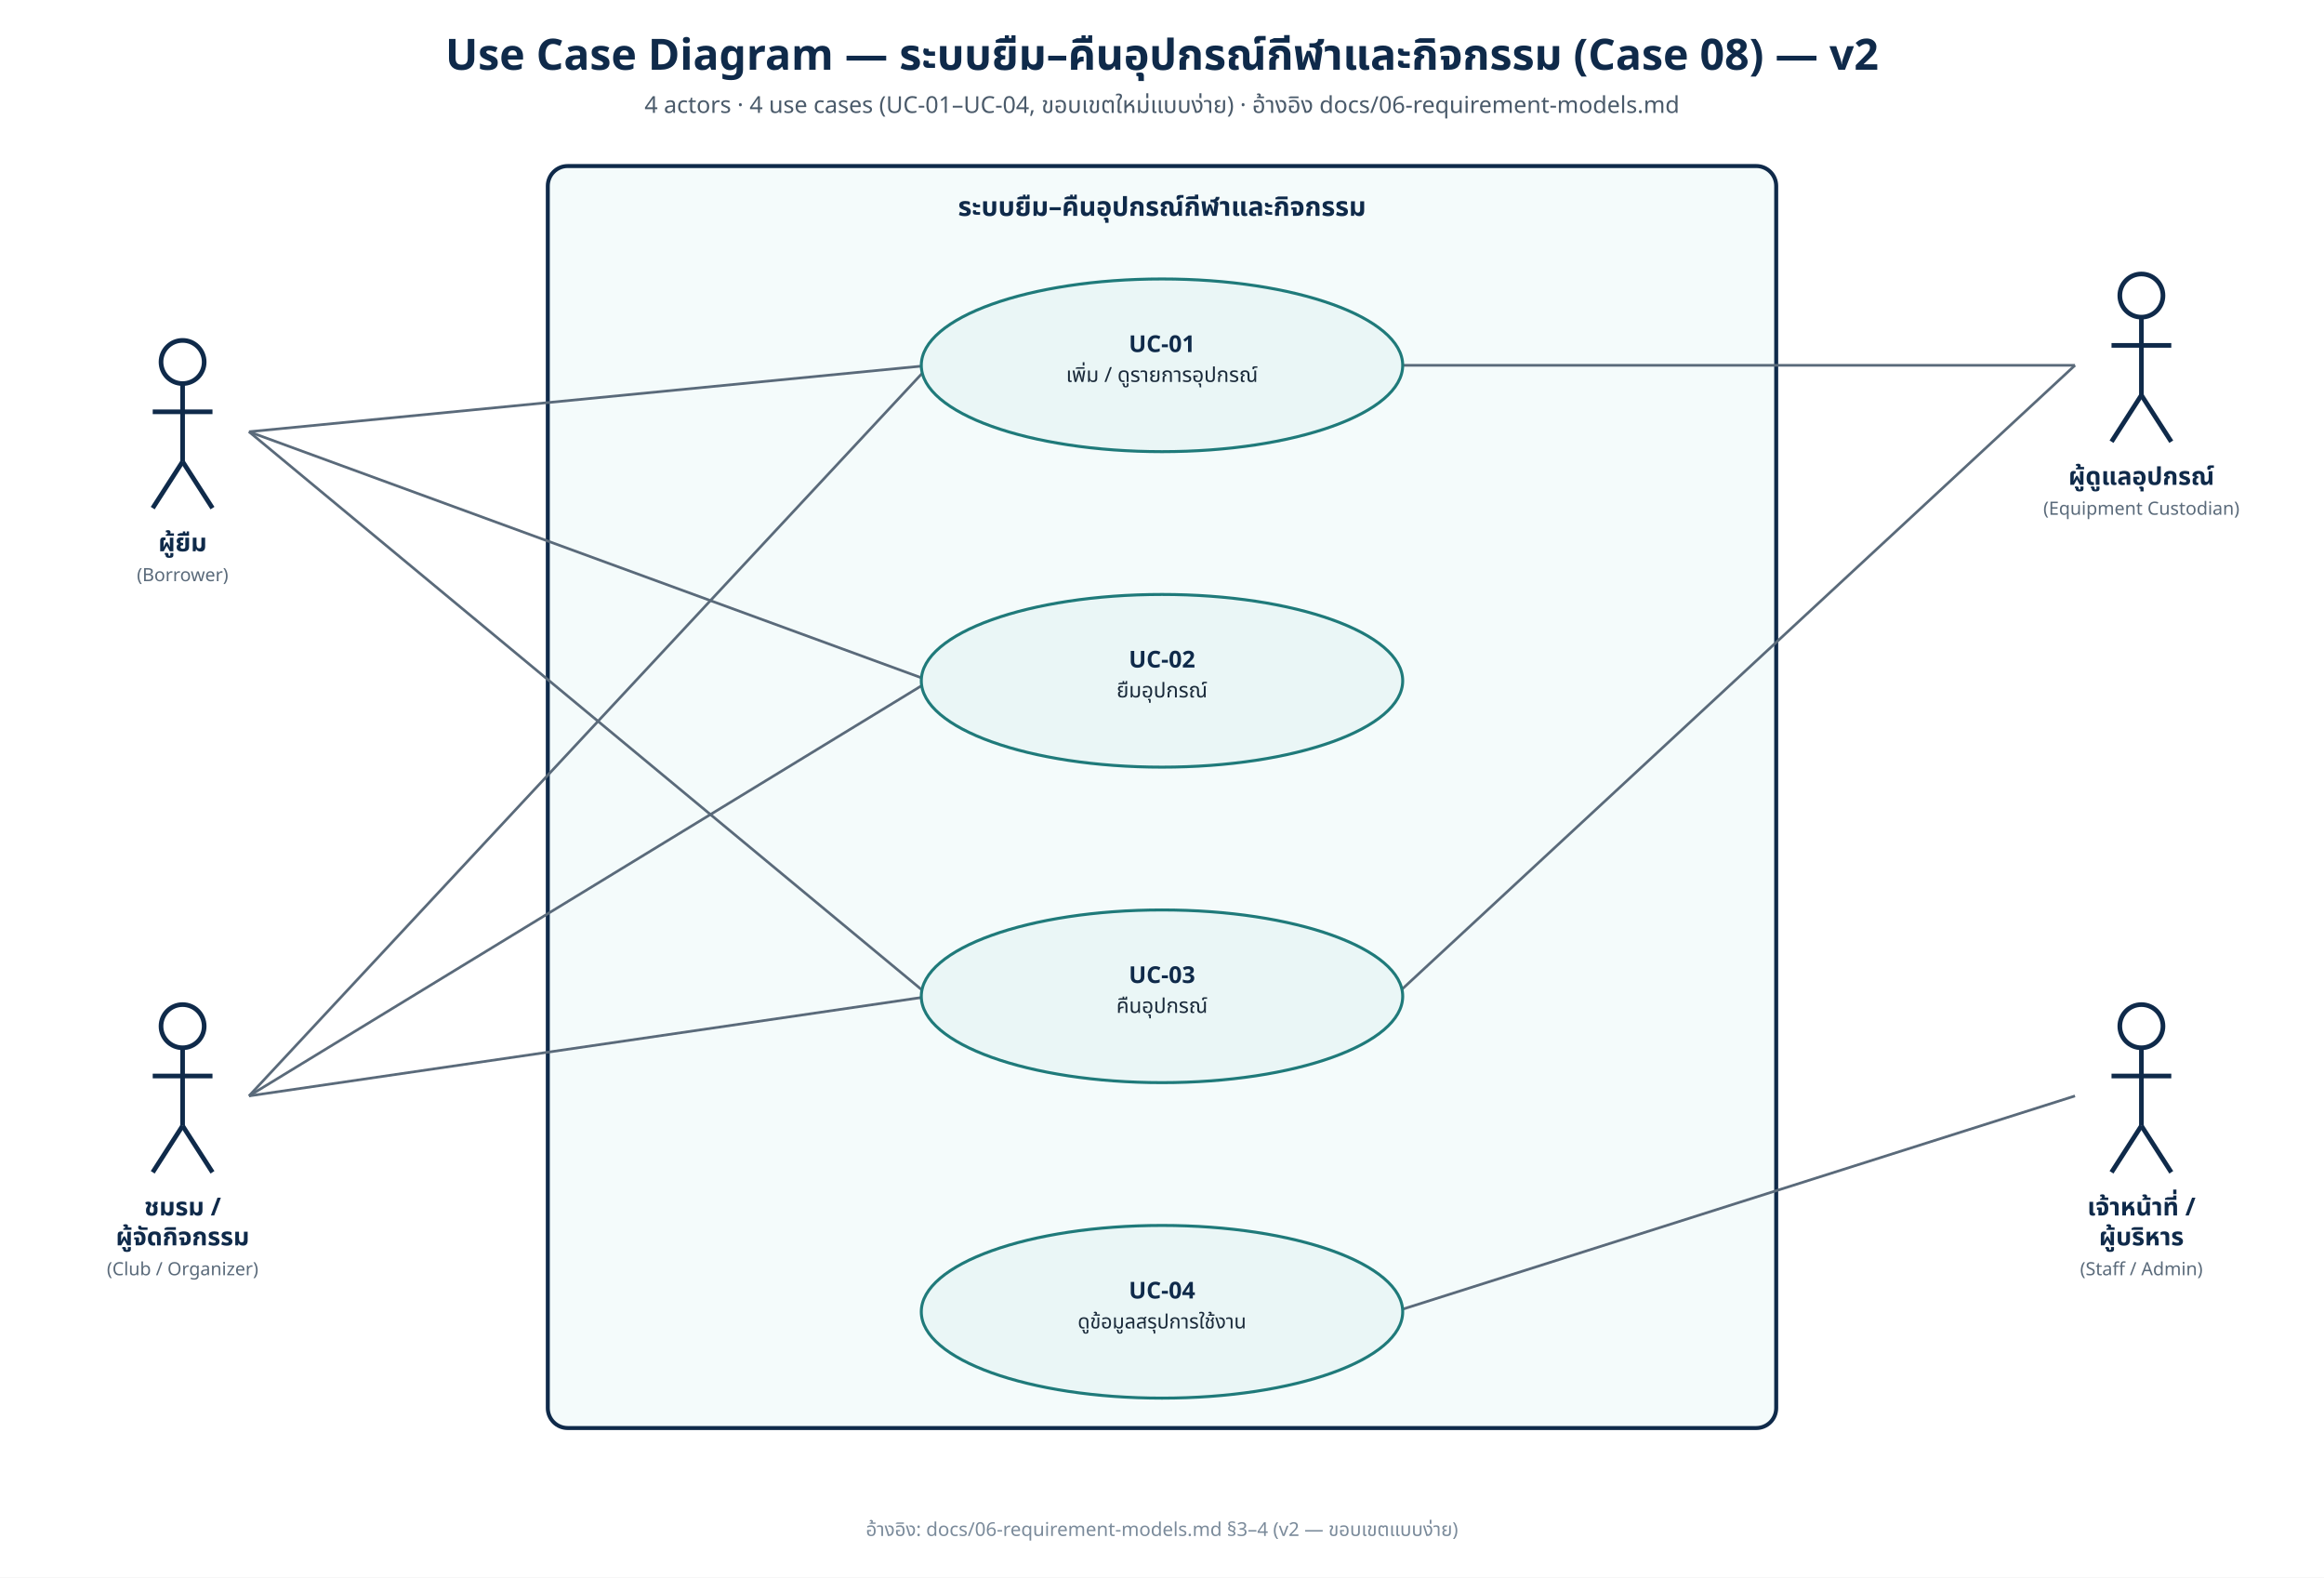
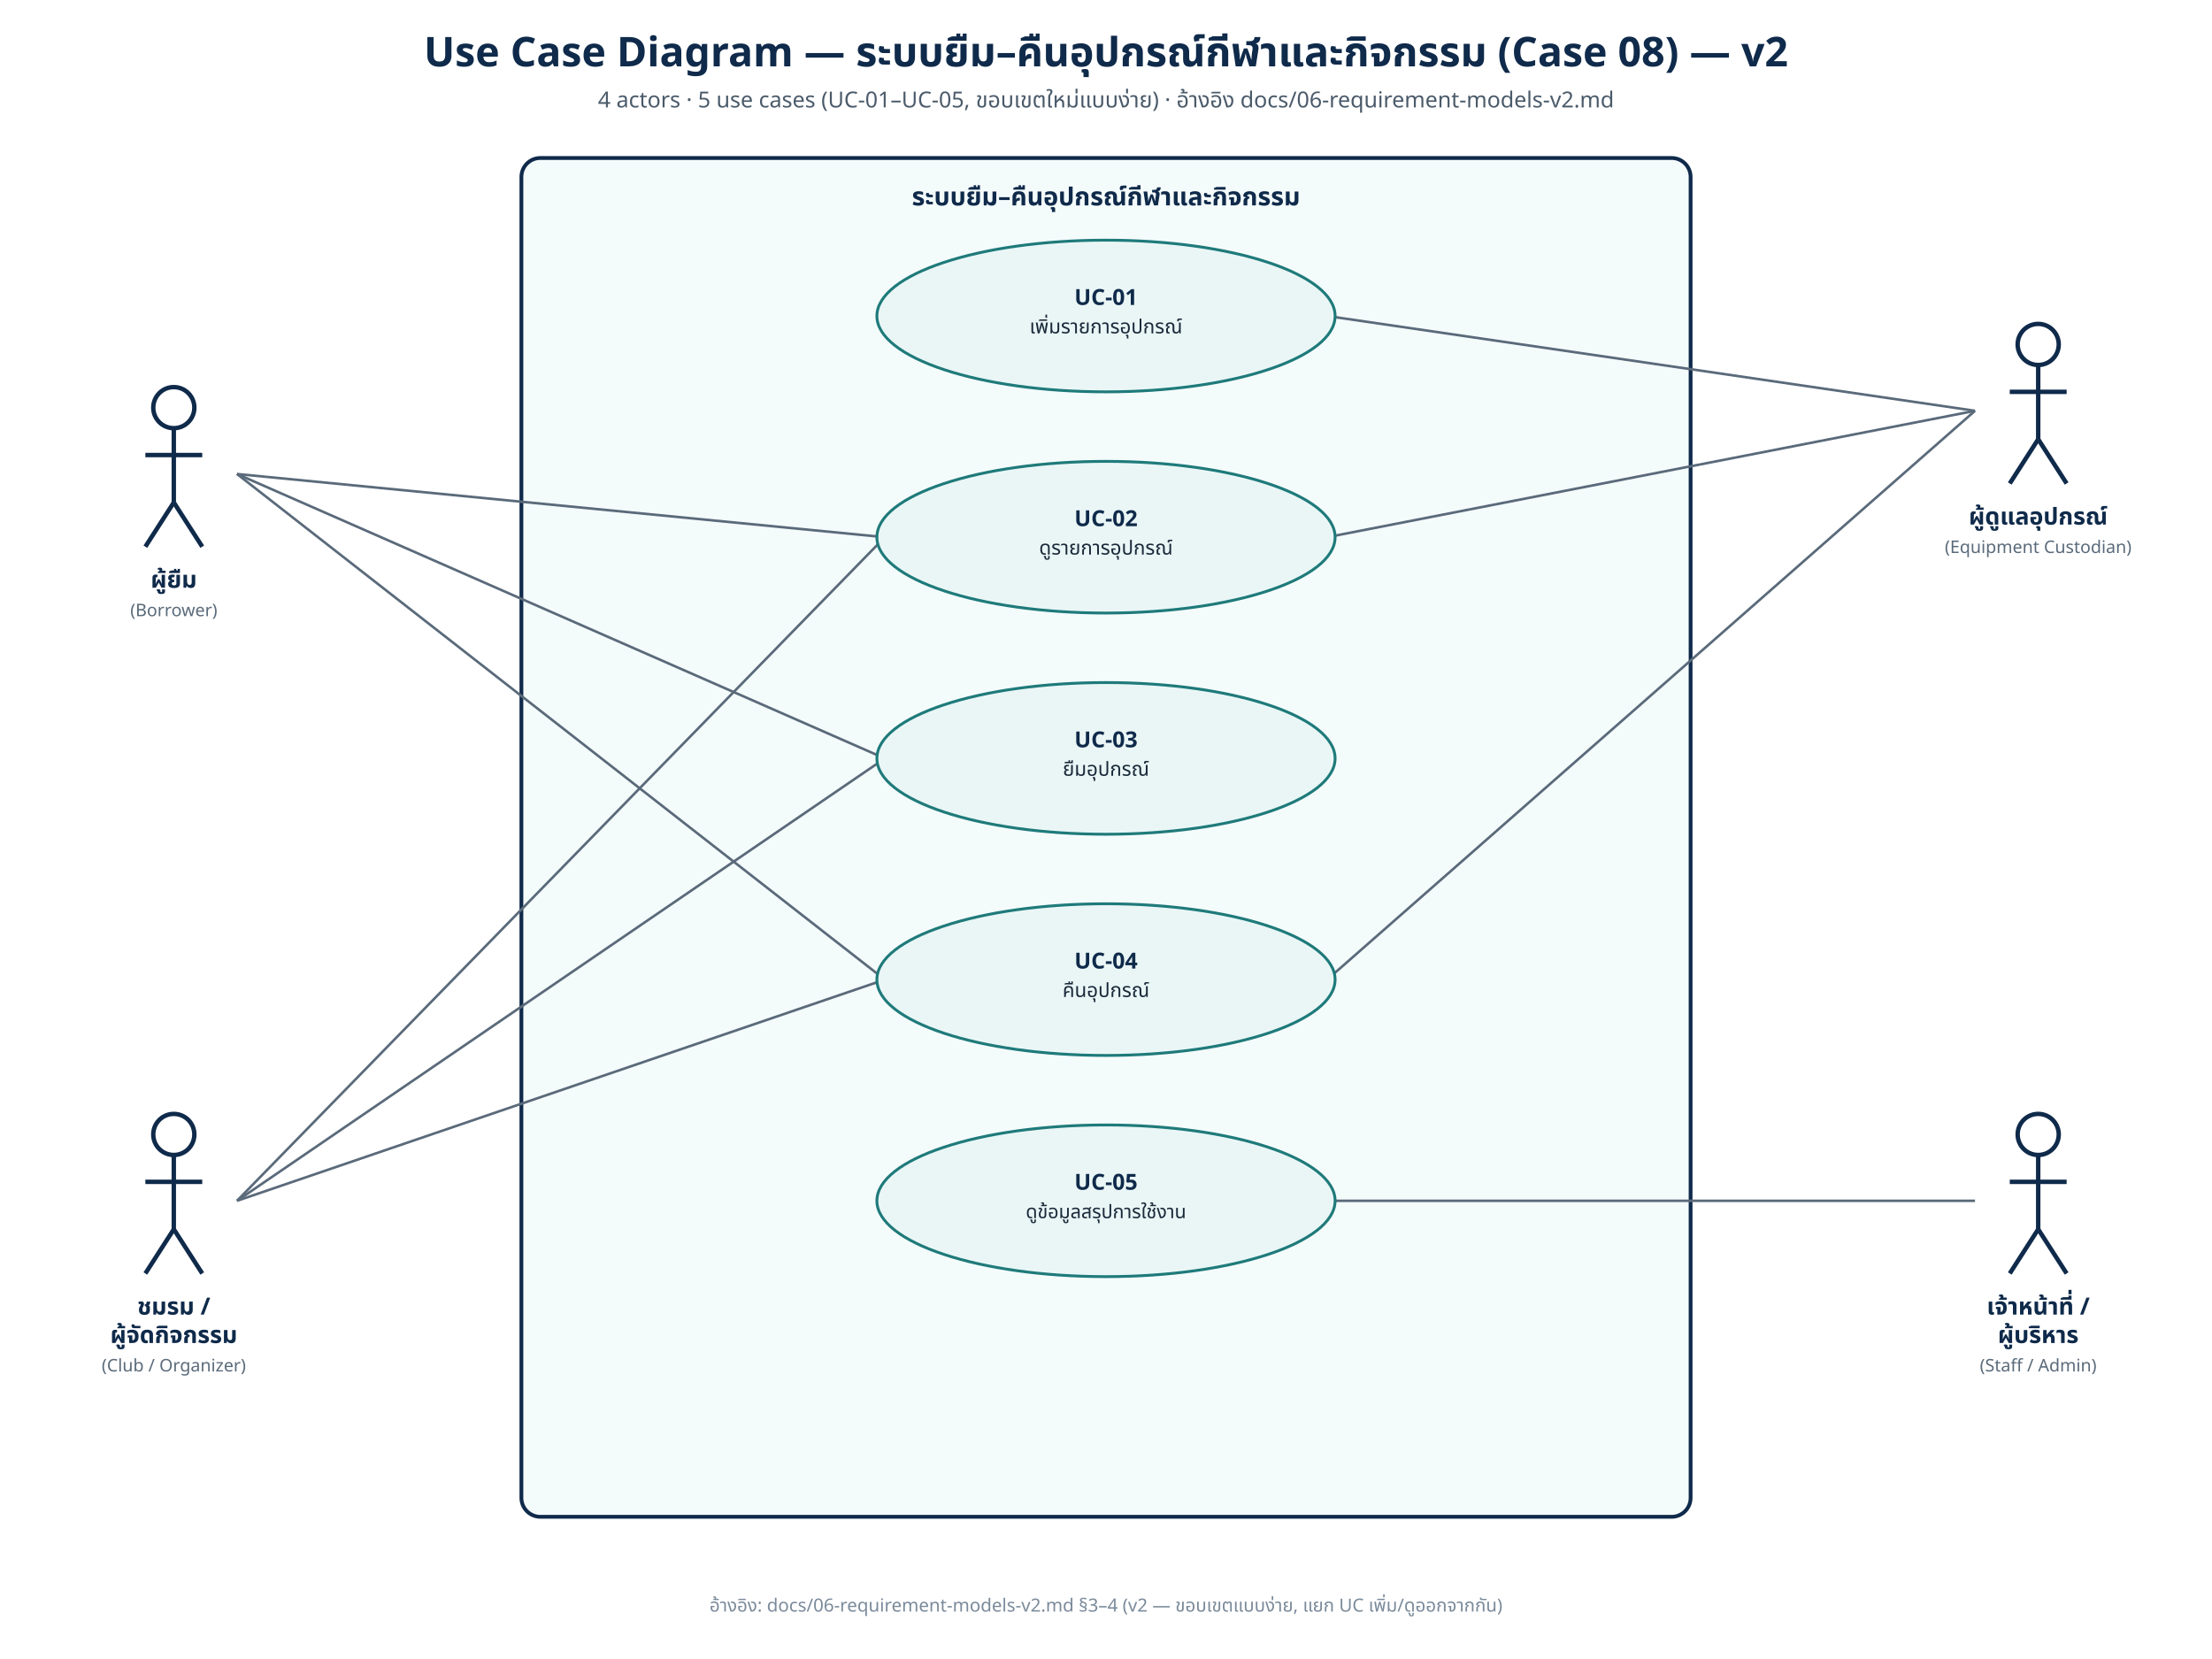
- <svg xmlns="http://www.w3.org/2000/svg" viewBox="0 0 1400 950" font-family="'Segoe UI','Noto Sans Thai',Tahoma,sans-serif">
-   <rect x="0" y="0" width="1400" height="950" fill="#ffffff" />
+ <svg xmlns="http://www.w3.org/2000/svg" viewBox="0 0 1400 1050" font-family="'Segoe UI','Noto Sans Thai',Tahoma,sans-serif">
+   <rect x="0" y="0" width="1400" height="1050" fill="#ffffff" />
  <text x="700" y="42" text-anchor="middle" font-size="26" font-weight="700" fill="#0f2a4a">Use Case Diagram — ระบบยืม–คืนอุปกรณ์กีฬาและกิจกรรม (Case 08) — v2</text>
-   <text x="700" y="68" text-anchor="middle" font-size="14" fill="#4a5a6a">4 actors · 4 use cases (UC-01–UC-04, ขอบเขตใหม่แบบง่าย) · อ้างอิง docs/06-requirement-models.md</text>
-   <rect x="330" y="100" width="740" height="760" rx="12" fill="#f4fbfb" stroke="#0f2a4a" stroke-width="2.4" />
+   <text x="700" y="68" text-anchor="middle" font-size="14" fill="#4a5a6a">4 actors · 5 use cases (UC-01–UC-05, ขอบเขตใหม่แบบง่าย) · อ้างอิง docs/06-requirement-models-v2.md</text>
+   <rect x="330" y="100" width="740" height="860" rx="12" fill="#f4fbfb" stroke="#0f2a4a" stroke-width="2.4" />
  <text x="700" y="130" text-anchor="middle" font-size="16" font-weight="700" fill="#0f2a4a">ระบบยืม–คืนอุปกรณ์กีฬาและกิจกรรม</text>
  <g id="actors">
-     <g transform="translate(110,260)">
+     <g transform="translate(110,300)">
      <circle cx="0" cy="-42" r="13" fill="none" stroke="#0f2a4a" stroke-width="2.8" />
      <line x1="0" y1="-29" x2="0" y2="18" stroke="#0f2a4a" stroke-width="2.8" />
      <line x1="-18" y1="-12" x2="18" y2="-12" stroke="#0f2a4a" stroke-width="2.8" />
      <line x1="0" y1="18" x2="-18" y2="46" stroke="#0f2a4a" stroke-width="2.8" />
      <line x1="0" y1="18" x2="18" y2="46" stroke="#0f2a4a" stroke-width="2.8" />
      <text x="0" y="72" text-anchor="middle" font-size="15" font-weight="700" fill="#0f2a4a">ผู้ยืม</text>
      <text x="0" y="90" text-anchor="middle" font-size="11" fill="#5a6a7a">(Borrower)</text>
    </g>
-     <g transform="translate(1290,220)">
+     <g transform="translate(1290,260)">
      <circle cx="0" cy="-42" r="13" fill="none" stroke="#0f2a4a" stroke-width="2.8" />
      <line x1="0" y1="-29" x2="0" y2="18" stroke="#0f2a4a" stroke-width="2.8" />
      <line x1="-18" y1="-12" x2="18" y2="-12" stroke="#0f2a4a" stroke-width="2.8" />
      <line x1="0" y1="18" x2="-18" y2="46" stroke="#0f2a4a" stroke-width="2.8" />
      <line x1="0" y1="18" x2="18" y2="46" stroke="#0f2a4a" stroke-width="2.8" />
      <text x="0" y="72" text-anchor="middle" font-size="15" font-weight="700" fill="#0f2a4a">ผู้ดูแลอุปกรณ์</text>
      <text x="0" y="90" text-anchor="middle" font-size="11" fill="#5a6a7a">(Equipment Custodian)</text>
    </g>
-     <g transform="translate(110,660)">
+     <g transform="translate(110,760)">
      <circle cx="0" cy="-42" r="13" fill="none" stroke="#0f2a4a" stroke-width="2.8" />
      <line x1="0" y1="-29" x2="0" y2="18" stroke="#0f2a4a" stroke-width="2.8" />
      <line x1="-18" y1="-12" x2="18" y2="-12" stroke="#0f2a4a" stroke-width="2.8" />
      <line x1="0" y1="18" x2="-18" y2="46" stroke="#0f2a4a" stroke-width="2.8" />
      <line x1="0" y1="18" x2="18" y2="46" stroke="#0f2a4a" stroke-width="2.8" />
      <text x="0" y="72" text-anchor="middle" font-size="15" font-weight="700" fill="#0f2a4a">ชมรม /</text>
      <text x="0" y="90" text-anchor="middle" font-size="15" font-weight="700" fill="#0f2a4a">ผู้จัดกิจกรรม</text>
      <text x="0" y="108" text-anchor="middle" font-size="11" fill="#5a6a7a">(Club / Organizer)</text>
    </g>
-     <g transform="translate(1290,660)">
+     <g transform="translate(1290,760)">
      <circle cx="0" cy="-42" r="13" fill="none" stroke="#0f2a4a" stroke-width="2.8" />
      <line x1="0" y1="-29" x2="0" y2="18" stroke="#0f2a4a" stroke-width="2.8" />
      <line x1="-18" y1="-12" x2="18" y2="-12" stroke="#0f2a4a" stroke-width="2.8" />
      <line x1="0" y1="18" x2="-18" y2="46" stroke="#0f2a4a" stroke-width="2.8" />
      <line x1="0" y1="18" x2="18" y2="46" stroke="#0f2a4a" stroke-width="2.8" />
      <text x="0" y="72" text-anchor="middle" font-size="15" font-weight="700" fill="#0f2a4a">เจ้าหน้าที่ /</text>
      <text x="0" y="90" text-anchor="middle" font-size="15" font-weight="700" fill="#0f2a4a">ผู้บริหาร</text>
      <text x="0" y="108" text-anchor="middle" font-size="11" fill="#5a6a7a">(Staff / Admin)</text>
    </g>
  </g>
  <g stroke="#5a6a7a" stroke-width="1.6">
-     <line x1="150" y1="260" x2="560" y2="220" />
-     <line x1="150" y1="260" x2="560" y2="410" />
-     <line x1="150" y1="260" x2="560" y2="600" />
-     <line x1="1250" y1="220" x2="840" y2="220" />
-     <line x1="1250" y1="220" x2="840" y2="600" />
-     <line x1="150" y1="660" x2="560" y2="220" />
-     <line x1="150" y1="660" x2="560" y2="410" />
-     <line x1="150" y1="660" x2="560" y2="600" />
-     <line x1="1250" y1="660" x2="840" y2="790" />
+     <line x1="150" y1="300" x2="560" y2="340" />
+     <line x1="150" y1="300" x2="560" y2="480" />
+     <line x1="150" y1="300" x2="560" y2="620" />
+     <line x1="1250" y1="260" x2="840" y2="200" />
+     <line x1="1250" y1="260" x2="840" y2="340" />
+     <line x1="1250" y1="260" x2="840" y2="620" />
+     <line x1="150" y1="760" x2="560" y2="340" />
+     <line x1="150" y1="760" x2="560" y2="480" />
+     <line x1="150" y1="760" x2="560" y2="620" />
+     <line x1="1250" y1="760" x2="840" y2="760" />
  </g>
  <g>
-     <ellipse cx="700" cy="220" rx="145" ry="52" fill="#eaf6f6" stroke="#1f7a7a" stroke-width="1.8" />
-     <text x="700" y="212" text-anchor="middle" font-size="14" font-weight="700" fill="#0f2a4a">UC-01</text>
-     <text x="700" y="230" text-anchor="middle" font-size="12.5" fill="#1a2a3a">เพิ่ม / ดูรายการอุปกรณ์</text>
-     <ellipse cx="700" cy="410" rx="145" ry="52" fill="#eaf6f6" stroke="#1f7a7a" stroke-width="1.8" />
-     <text x="700" y="402" text-anchor="middle" font-size="14" font-weight="700" fill="#0f2a4a">UC-02</text>
-     <text x="700" y="420" text-anchor="middle" font-size="12.5" fill="#1a2a3a">ยืมอุปกรณ์</text>
-     <ellipse cx="700" cy="600" rx="145" ry="52" fill="#eaf6f6" stroke="#1f7a7a" stroke-width="1.8" />
-     <text x="700" y="592" text-anchor="middle" font-size="14" font-weight="700" fill="#0f2a4a">UC-03</text>
-     <text x="700" y="610" text-anchor="middle" font-size="12.5" fill="#1a2a3a">คืนอุปกรณ์</text>
-     <ellipse cx="700" cy="790" rx="145" ry="52" fill="#eaf6f6" stroke="#1f7a7a" stroke-width="1.8" />
-     <text x="700" y="782" text-anchor="middle" font-size="14" font-weight="700" fill="#0f2a4a">UC-04</text>
-     <text x="700" y="800" text-anchor="middle" font-size="12" fill="#1a2a3a">ดูข้อมูลสรุปการใช้งาน</text>
+     <ellipse cx="700" cy="200" rx="145" ry="48" fill="#eaf6f6" stroke="#1f7a7a" stroke-width="1.8" />
+     <text x="700" y="193" text-anchor="middle" font-size="14" font-weight="700" fill="#0f2a4a">UC-01</text>
+     <text x="700" y="211" text-anchor="middle" font-size="12.5" fill="#1a2a3a">เพิ่มรายการอุปกรณ์</text>
+     <ellipse cx="700" cy="340" rx="145" ry="48" fill="#eaf6f6" stroke="#1f7a7a" stroke-width="1.8" />
+     <text x="700" y="333" text-anchor="middle" font-size="14" font-weight="700" fill="#0f2a4a">UC-02</text>
+     <text x="700" y="351" text-anchor="middle" font-size="12.5" fill="#1a2a3a">ดูรายการอุปกรณ์</text>
+     <ellipse cx="700" cy="480" rx="145" ry="48" fill="#eaf6f6" stroke="#1f7a7a" stroke-width="1.8" />
+     <text x="700" y="473" text-anchor="middle" font-size="14" font-weight="700" fill="#0f2a4a">UC-03</text>
+     <text x="700" y="491" text-anchor="middle" font-size="12.5" fill="#1a2a3a">ยืมอุปกรณ์</text>
+     <ellipse cx="700" cy="620" rx="145" ry="48" fill="#eaf6f6" stroke="#1f7a7a" stroke-width="1.8" />
+     <text x="700" y="613" text-anchor="middle" font-size="14" font-weight="700" fill="#0f2a4a">UC-04</text>
+     <text x="700" y="631" text-anchor="middle" font-size="12.5" fill="#1a2a3a">คืนอุปกรณ์</text>
+     <ellipse cx="700" cy="760" rx="145" ry="48" fill="#eaf6f6" stroke="#1f7a7a" stroke-width="1.8" />
+     <text x="700" y="753" text-anchor="middle" font-size="14" font-weight="700" fill="#0f2a4a">UC-05</text>
+     <text x="700" y="771" text-anchor="middle" font-size="12" fill="#1a2a3a">ดูข้อมูลสรุปการใช้งาน</text>
  </g>
-   <text x="700" y="925" text-anchor="middle" font-size="11.5" fill="#7a8a9a">อ้างอิง: docs/06-requirement-models.md §3–4 (v2 — ขอบเขตแบบง่าย)</text>
+   <text x="700" y="1020" text-anchor="middle" font-size="11.5" fill="#7a8a9a">อ้างอิง: docs/06-requirement-models-v2.md §3–4 (v2 — ขอบเขตแบบง่าย, แยก UC เพิ่ม/ดูออกจากกัน)</text>
</svg>
